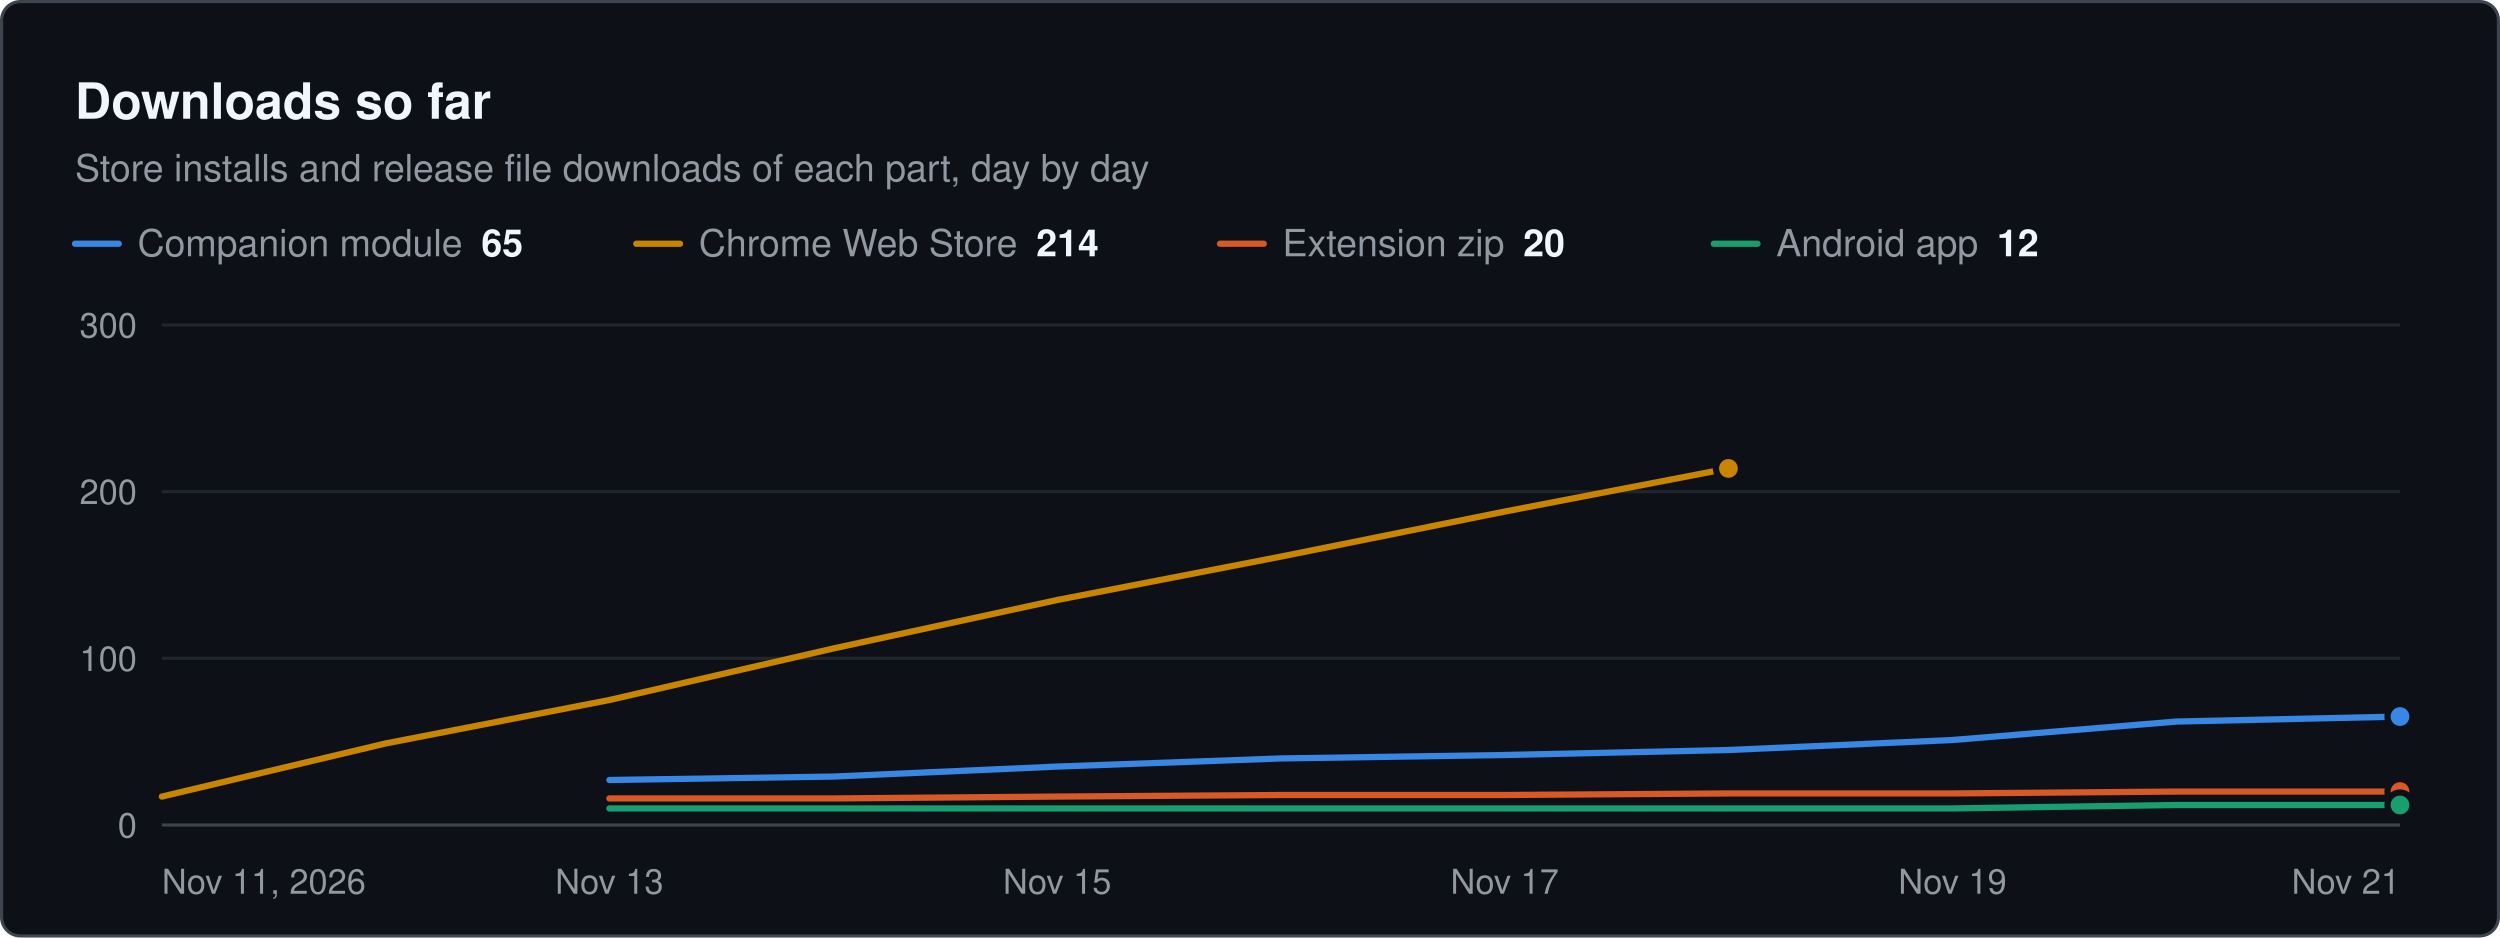
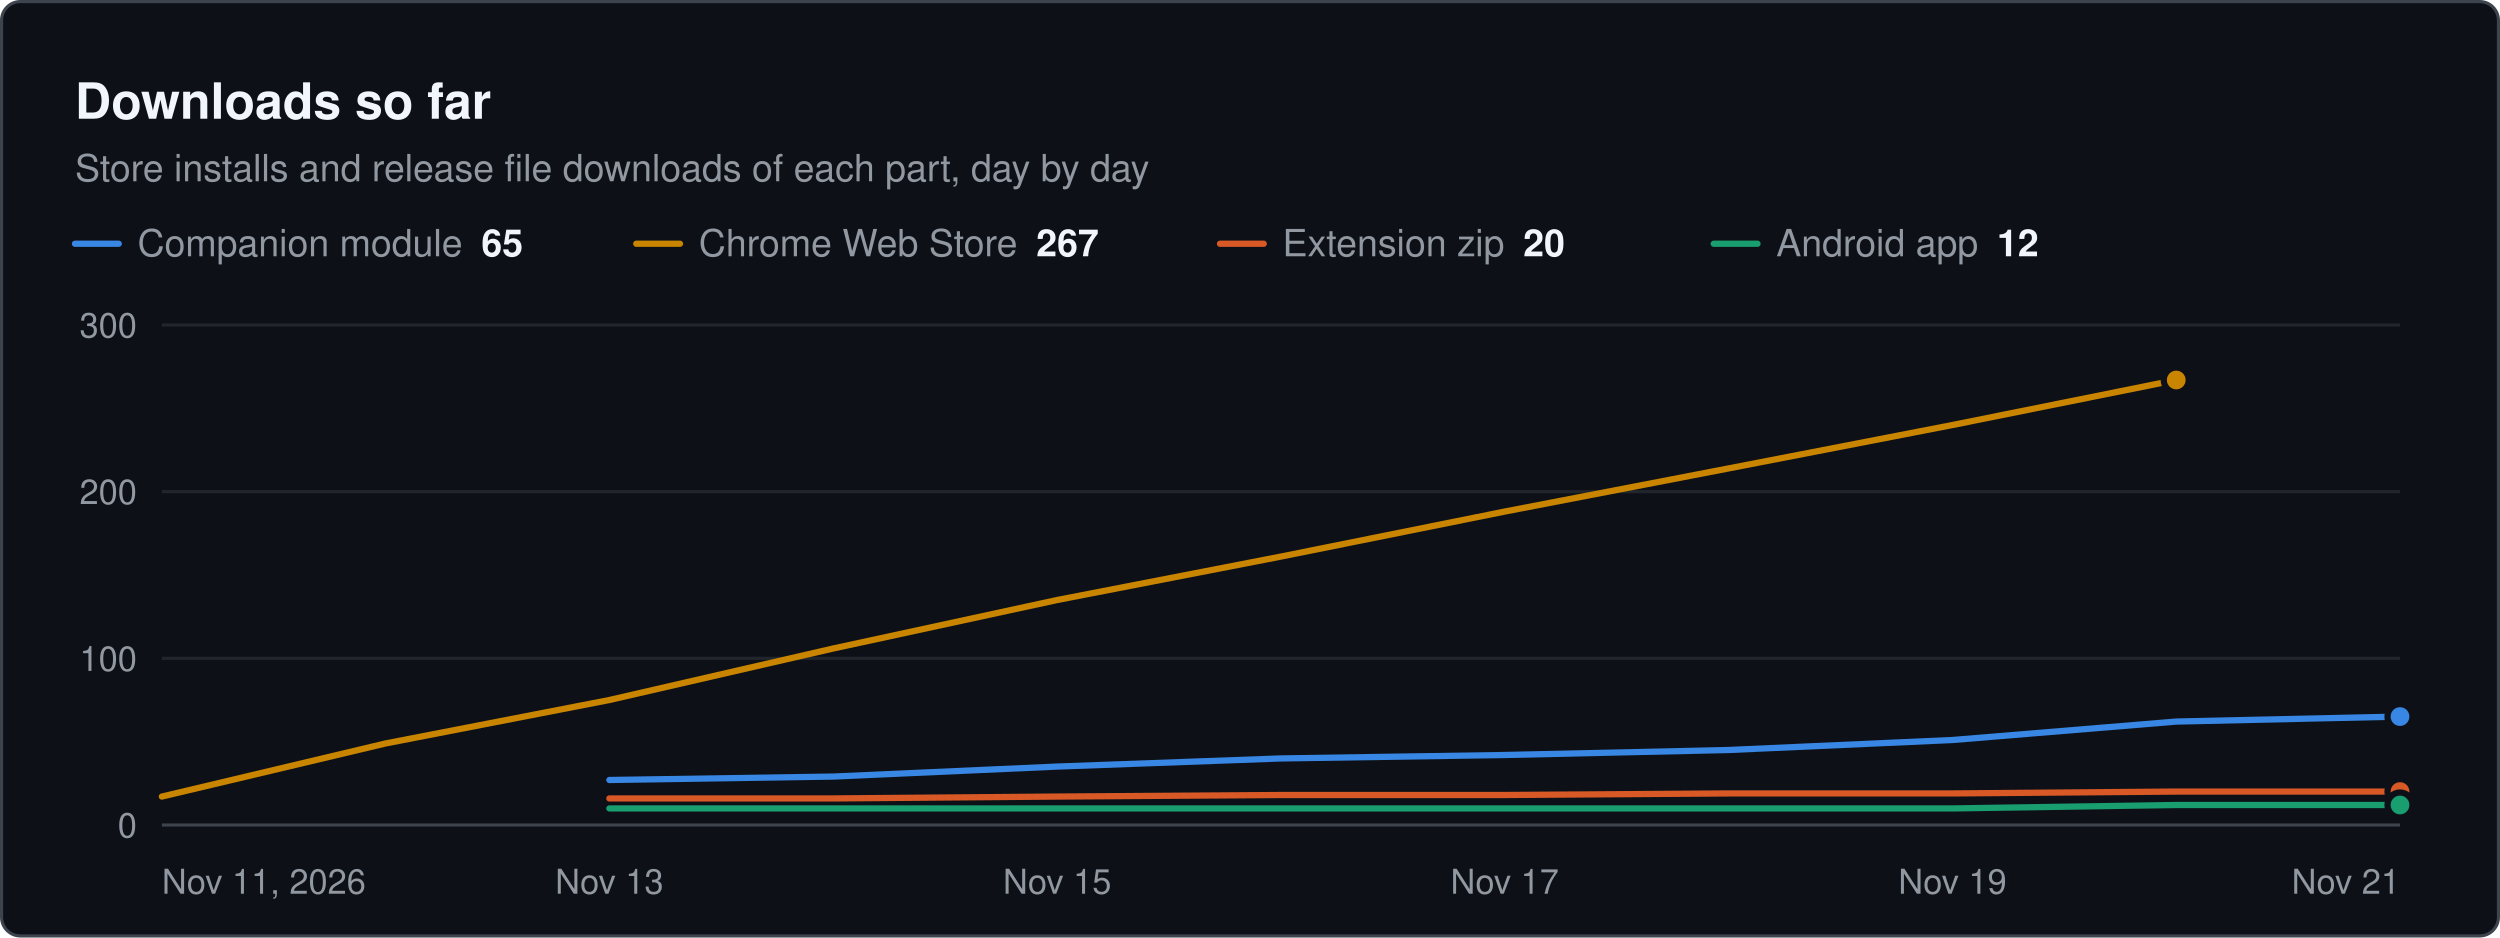
<svg xmlns="http://www.w3.org/2000/svg" width="800" height="300" viewBox="0 0 800 300" role="img" aria-label="Downloads so far. Store installs and release file downloads of each part, day by day" font-family="system-ui, -apple-system, &quot;Segoe UI&quot;, Helvetica, Arial, sans-serif">
  <rect x="0.5" y="0.5" width="799" height="299" rx="6" fill="#0d1117" stroke="#3d444d" />
  <text x="24" y="38" font-size="16" fill="#f0f6fc" font-weight="600">Downloads so far</text>
  <text x="24" y="58" font-size="12" fill="#9198a1">Store installs and release file downloads of each part, day by day</text>
  <line x1="24" x2="38" y1="78" y2="78" stroke="#3987e5" stroke-width="2" stroke-linecap="round" />
  <text x="44" y="82" font-size="12" fill="#9198a1">Companion module<tspan dx="6" font-weight="600" fill="#f0f6fc">65</tspan>
  </text>
  <line x1="203.6" x2="217.6" y1="78" y2="78" stroke="#c98500" stroke-width="2" stroke-linecap="round" />
-   <text x="223.6" y="82" font-size="12" fill="#9198a1">Chrome Web Store<tspan dx="6" font-weight="600" fill="#f0f6fc">214</tspan>
+   <text x="223.6" y="82" font-size="12" fill="#9198a1">Chrome Web Store<tspan dx="6" font-weight="600" fill="#f0f6fc">267</tspan>
  </text>
  <line x1="390.4" x2="404.4" y1="78" y2="78" stroke="#d95926" stroke-width="2" stroke-linecap="round" />
  <text x="410.4" y="82" font-size="12" fill="#9198a1">Extension zip<tspan dx="6" font-weight="600" fill="#f0f6fc">20</tspan>
  </text>
  <line x1="548.4" x2="562.4" y1="78" y2="78" stroke="#199e70" stroke-width="2" stroke-linecap="round" />
  <text x="568.4" y="82" font-size="12" fill="#9198a1">Android app<tspan dx="6" font-weight="600" fill="#f0f6fc">12</tspan>
  </text>
  <line x1="51.8" x2="768" y1="264" y2="264" stroke="#3d444d" stroke-width="1" />
  <text x="43.8" y="268" font-size="11" fill="#9198a1" text-anchor="end">0</text>
  <line x1="51.8" x2="768" y1="210.667" y2="210.667" stroke="#21262d" stroke-width="1" />
  <text x="43.8" y="214.7" font-size="11" fill="#9198a1" text-anchor="end">100</text>
  <line x1="51.8" x2="768" y1="157.333" y2="157.333" stroke="#21262d" stroke-width="1" />
  <text x="43.8" y="161.3" font-size="11" fill="#9198a1" text-anchor="end">200</text>
  <line x1="51.8" x2="768" y1="104" y2="104" stroke="#21262d" stroke-width="1" />
  <text x="43.8" y="108" font-size="11" fill="#9198a1" text-anchor="end">300</text>
  <text x="51.8" y="286" font-size="11" fill="#9198a1">Nov 11, 2026</text>
  <text x="195" y="286" font-size="11" fill="#9198a1" text-anchor="middle">Nov 13</text>
  <text x="338.3" y="286" font-size="11" fill="#9198a1" text-anchor="middle">Nov 15</text>
  <text x="481.5" y="286" font-size="11" fill="#9198a1" text-anchor="middle">Nov 17</text>
  <text x="624.8" y="286" font-size="11" fill="#9198a1" text-anchor="middle">Nov 19</text>
  <text x="768" y="286" font-size="11" fill="#9198a1" text-anchor="end">Nov 21</text>
  <path d="M195 249.6 L266.7 248.5 L338.3 245.3 L409.9 242.7 L481.5 241.6 L553.1 240 L624.8 236.8 L696.4 230.9 L768 229.3" fill="none" stroke="#3987e5" stroke-width="2" stroke-linejoin="round" stroke-linecap="round" />
  <circle cx="768" cy="229.3" r="4" fill="#3987e5" stroke="#0d1117" stroke-width="2" />
-   <path d="M51.8 254.9 L123.4 237.9 L195 224 L266.7 207.5 L338.3 192 L409.9 178.1 L481.5 163.7 L553.1 149.9" fill="none" stroke="#c98500" stroke-width="2" stroke-linejoin="round" stroke-linecap="round" />
-   <circle cx="553.1" cy="149.9" r="4" fill="#c98500" stroke="#0d1117" stroke-width="2" />
+   <path d="M51.8 254.9 L123.4 237.9 L195 224 L266.7 207.5 L338.3 192 L409.9 178.1 L481.5 163.7 L553.1 149.9 L624.8 136 L696.4 121.6" fill="none" stroke="#c98500" stroke-width="2" stroke-linejoin="round" stroke-linecap="round" />
+   <circle cx="696.4" cy="121.6" r="4" fill="#c98500" stroke="#0d1117" stroke-width="2" />
  <path d="M195 255.5 L266.7 255.5 L338.3 254.9 L409.9 254.4 L481.5 254.4 L553.1 253.9 L624.8 253.9 L696.4 253.3 L768 253.3" fill="none" stroke="#d95926" stroke-width="2" stroke-linejoin="round" stroke-linecap="round" />
  <circle cx="768" cy="253.3" r="4" fill="#d95926" stroke="#0d1117" stroke-width="2" />
  <path d="M195 258.7 L266.7 258.7 L338.3 258.7 L409.9 258.7 L481.5 258.7 L553.1 258.7 L624.8 258.7 L696.4 257.6 L768 257.6" fill="none" stroke="#199e70" stroke-width="2" stroke-linejoin="round" stroke-linecap="round" />
  <circle cx="768" cy="257.6" r="4" fill="#199e70" stroke="#0d1117" stroke-width="2" />
</svg>
